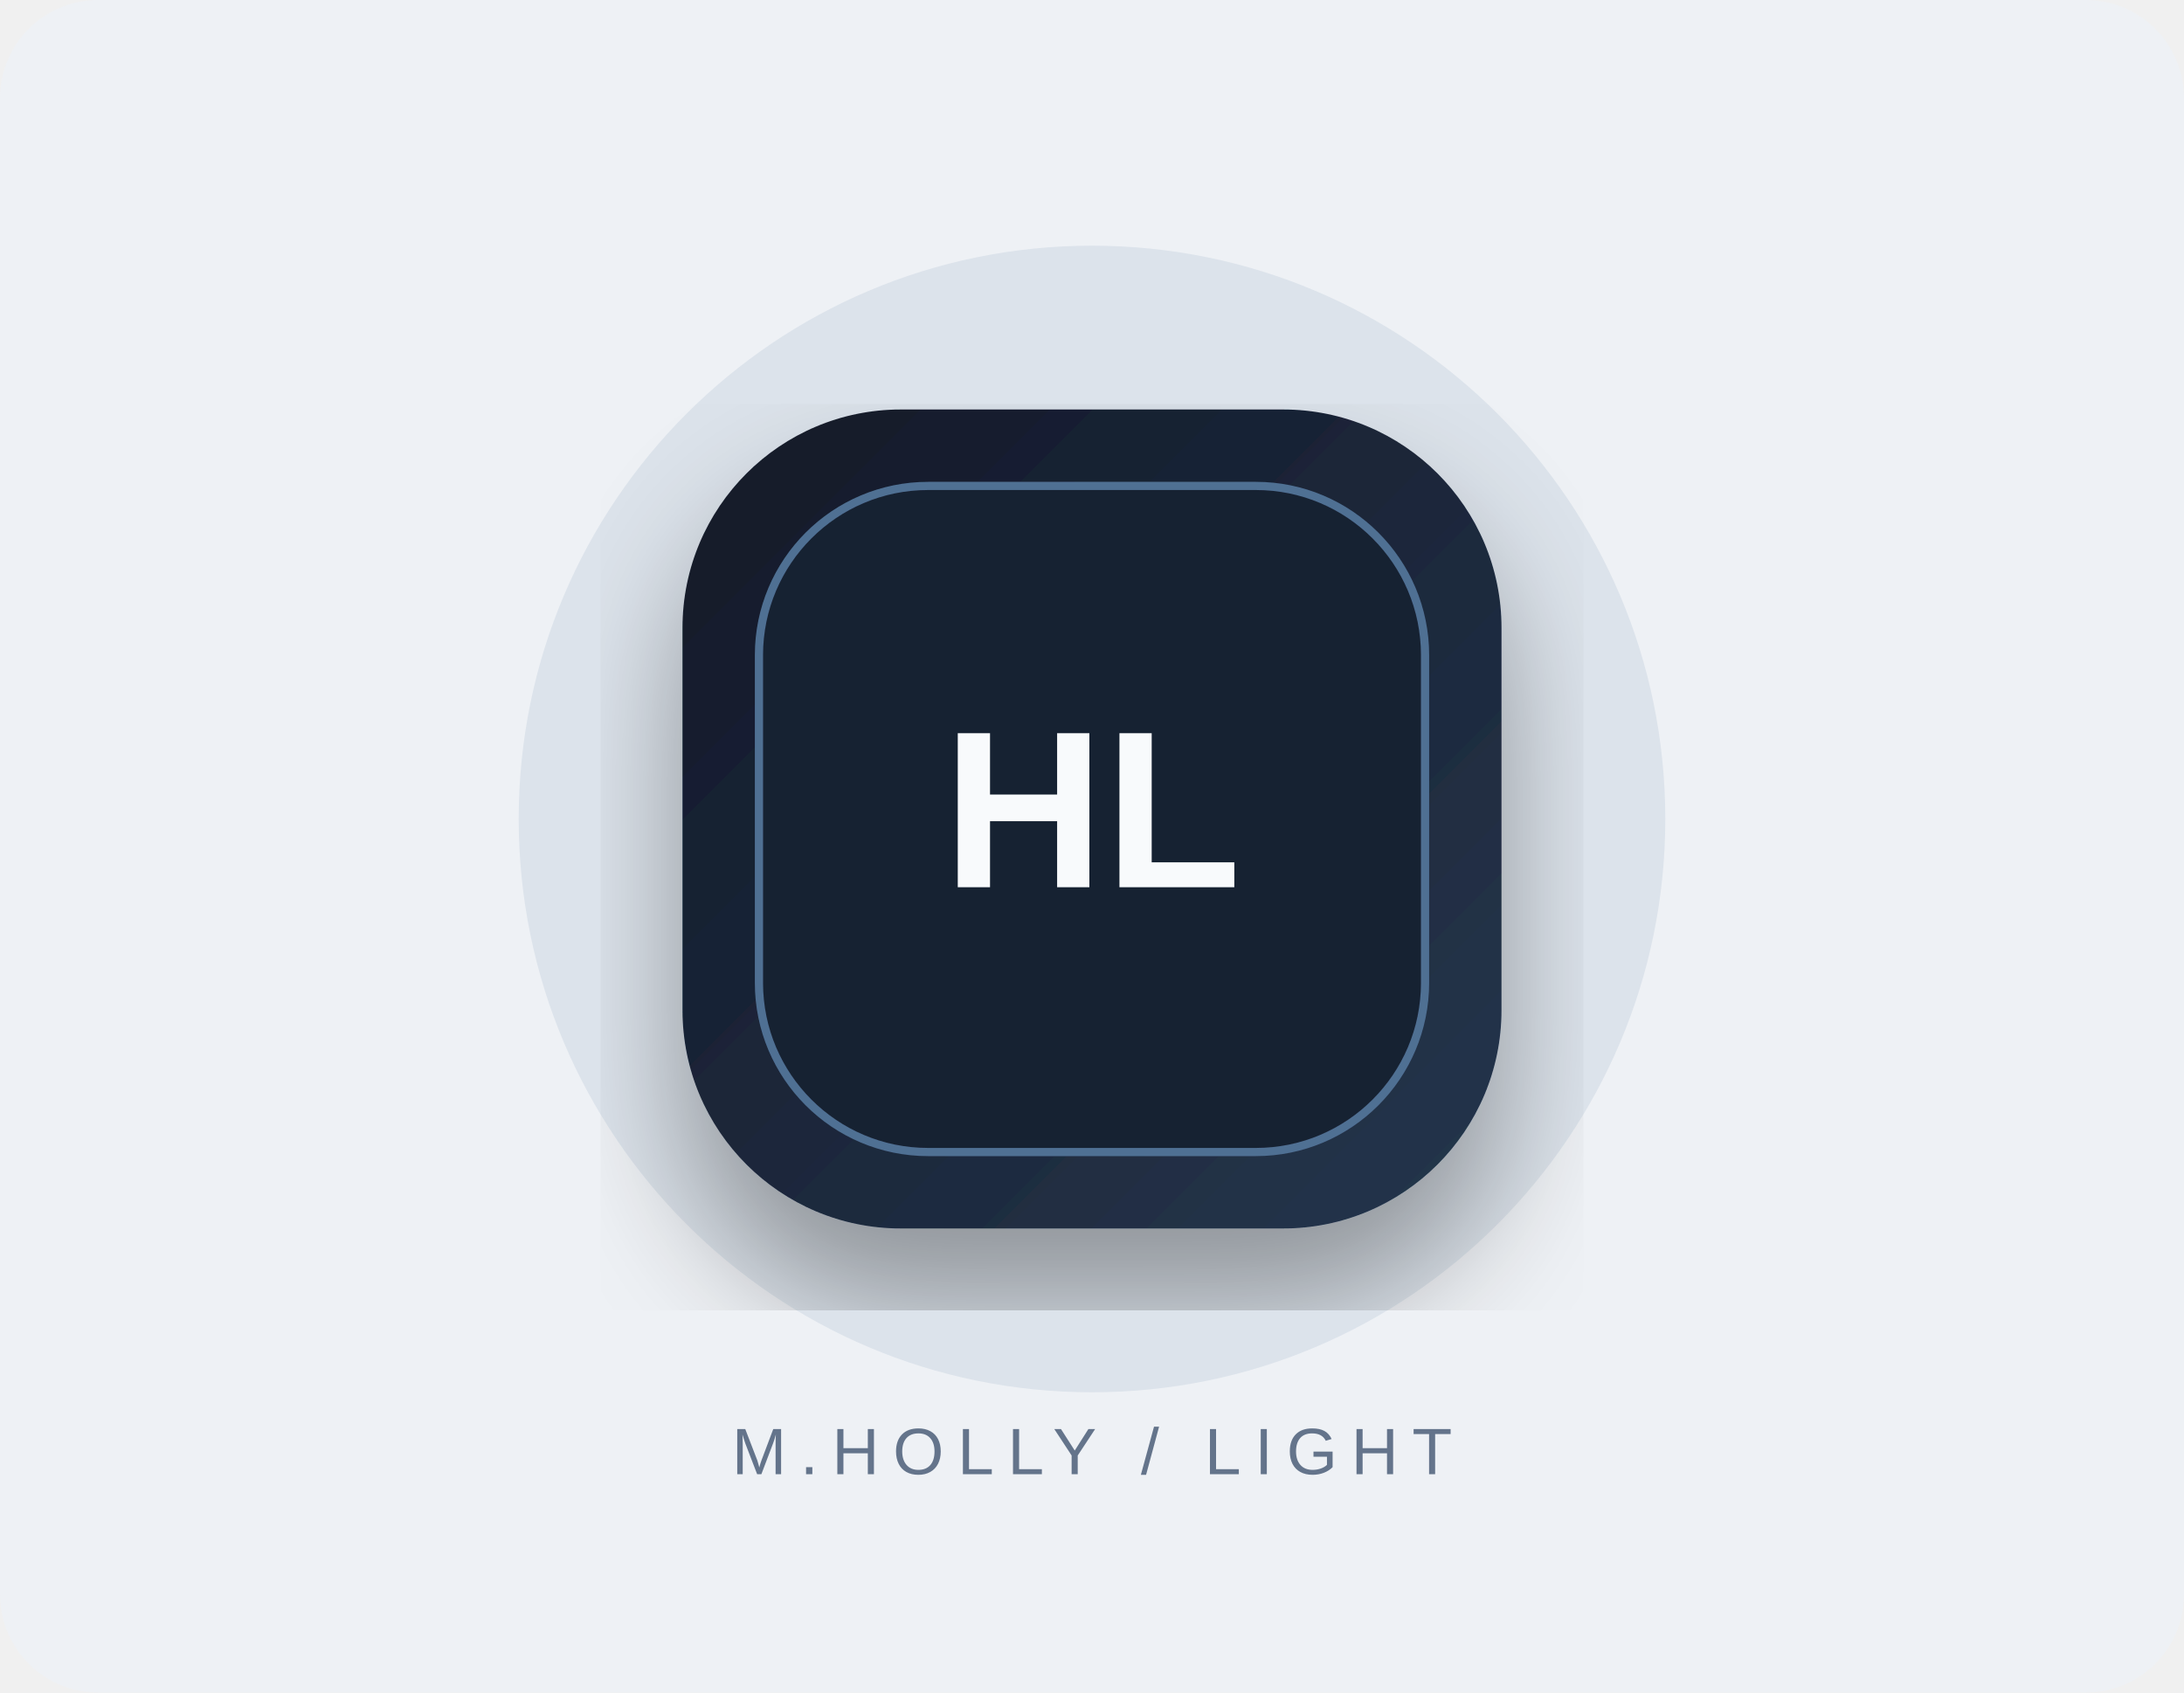
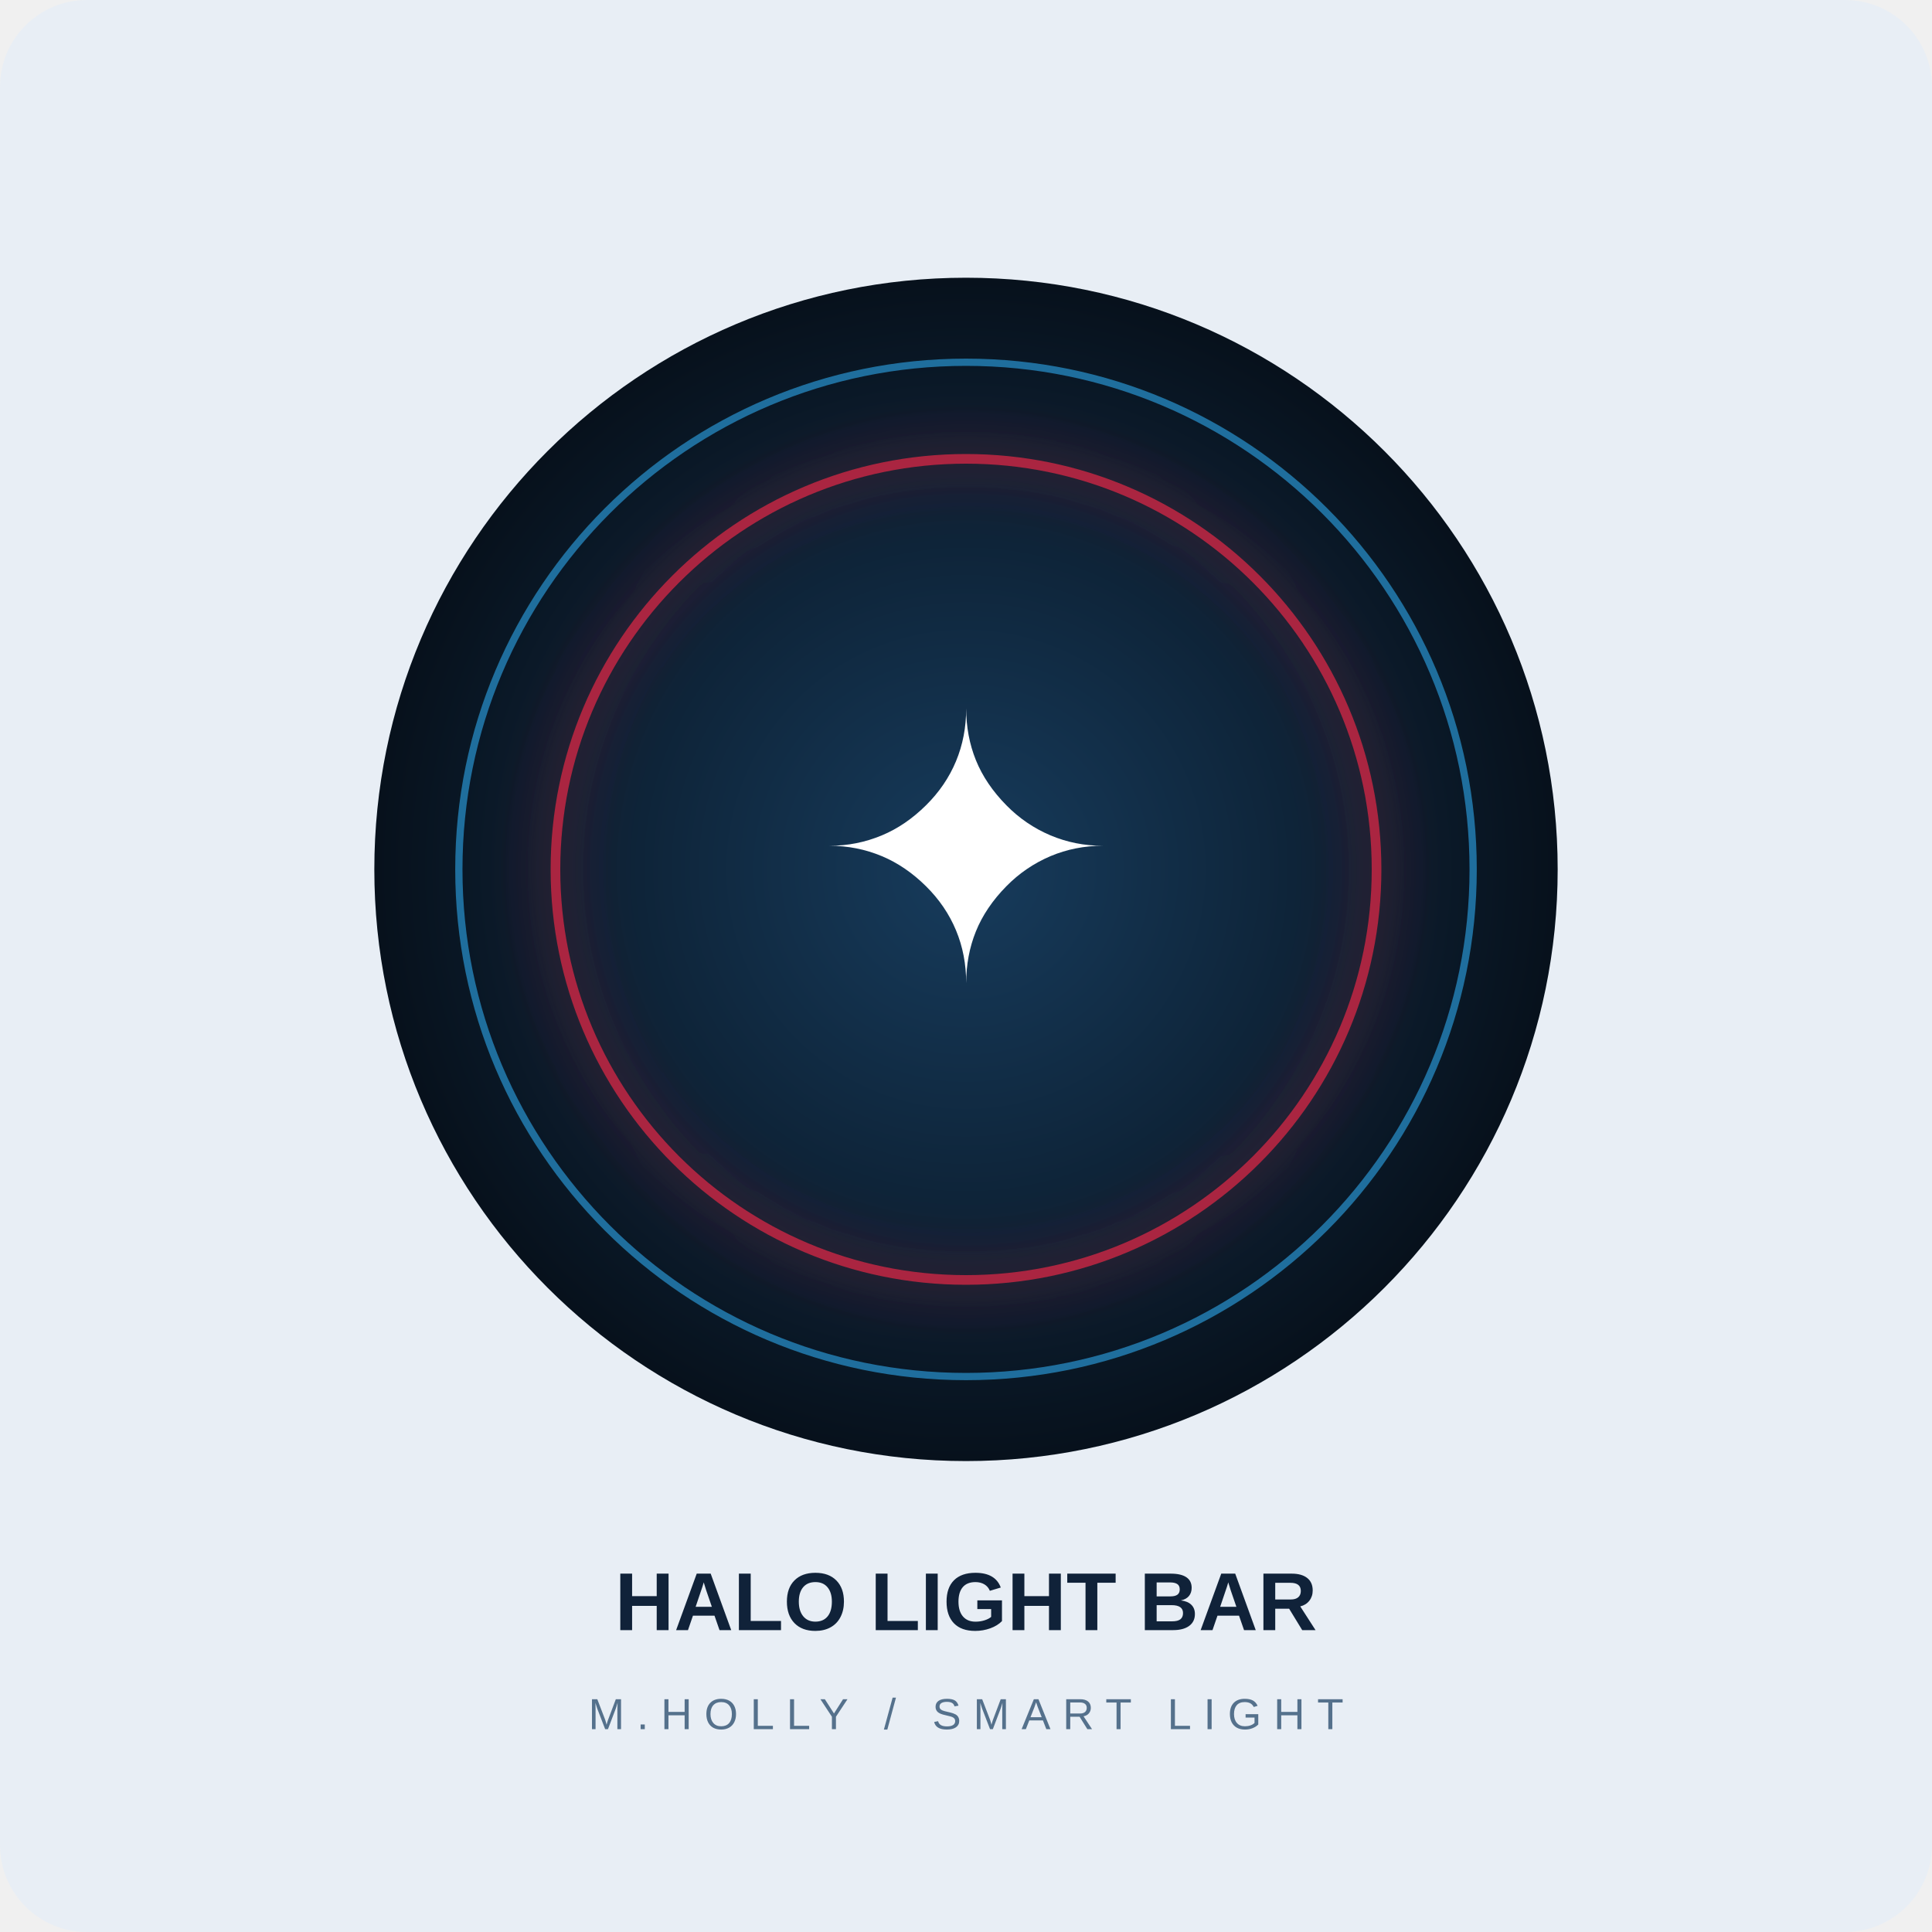
- <svg xmlns="http://www.w3.org/2000/svg" viewBox="0 0 800 620">
+ <svg xmlns="http://www.w3.org/2000/svg" viewBox="0 0 800 800">
  <defs>
-     <linearGradient id="g" x1="0" y1="0" x2="1" y2="1">
-       <stop stop-color="#111827" />
-       <stop offset="1" stop-color="#26364d" />
-     </linearGradient>
-     <filter id="s">
-       <feDropShadow dx="0" dy="28" stdDeviation="24" flood-opacity=".35" />
+     <radialGradient id="g">
+       <stop stop-color="#173c5d" />
+       <stop offset="1" stop-color="#07111c" />
+     </radialGradient>
+     <filter id="gl">
+       <feGaussianBlur stdDeviation="12" result="b" />
+       <feMerge>
+         <feMergeNode in="b" />
+         <feMergeNode in="SourceGraphic" />
+       </feMerge>
    </filter>
  </defs>
-   <rect width="800" height="620" rx="36" fill="#eef1f5" />
-   <circle cx="400" cy="300" r="210" fill="#dce3eb" />
-   <g filter="url(#s)">
-     <rect x="250" y="150" width="300" height="300" rx="80" fill="url(#g)" />
-     <rect x="278" y="178" width="244" height="244" rx="62" fill="#182233" stroke="#4f6f93" stroke-width="3" />
-   </g>
-   <text x="400" y="325" text-anchor="middle" font-family="Arial" font-weight="700" font-size="82" fill="#f8fafc">HL</text>
-   <text x="400" y="540" text-anchor="middle" font-family="Arial" font-size="24" letter-spacing="5" fill="#64748b">M.HOLLY / LIGHT</text>
+   <rect width="800" height="800" rx="36" fill="#e8eef5" />
+   <circle cx="400" cy="360" r="245" fill="url(#g)" />
+   <circle cx="400" cy="360" r="210" fill="none" stroke="#32b7ff" stroke-width="3" opacity=".55" />
+   <circle cx="400" cy="360" r="170" fill="none" stroke="#ff2948" stroke-width="4" opacity=".65" filter="url(#gl)" />
+   <text x="400" y="405" text-anchor="middle" font-size="150" font-family="Arial" fill="white">✦</text>
+   <text x="400" y="675" text-anchor="middle" font-size="34" font-weight="700" font-family="Arial" fill="#102239">HALO LIGHT BAR</text>
+   <text x="400" y="716" text-anchor="middle" font-size="18" letter-spacing="5" font-family="Arial" fill="#55718c">M.HOLLY / SMART LIGHT</text>
</svg>
